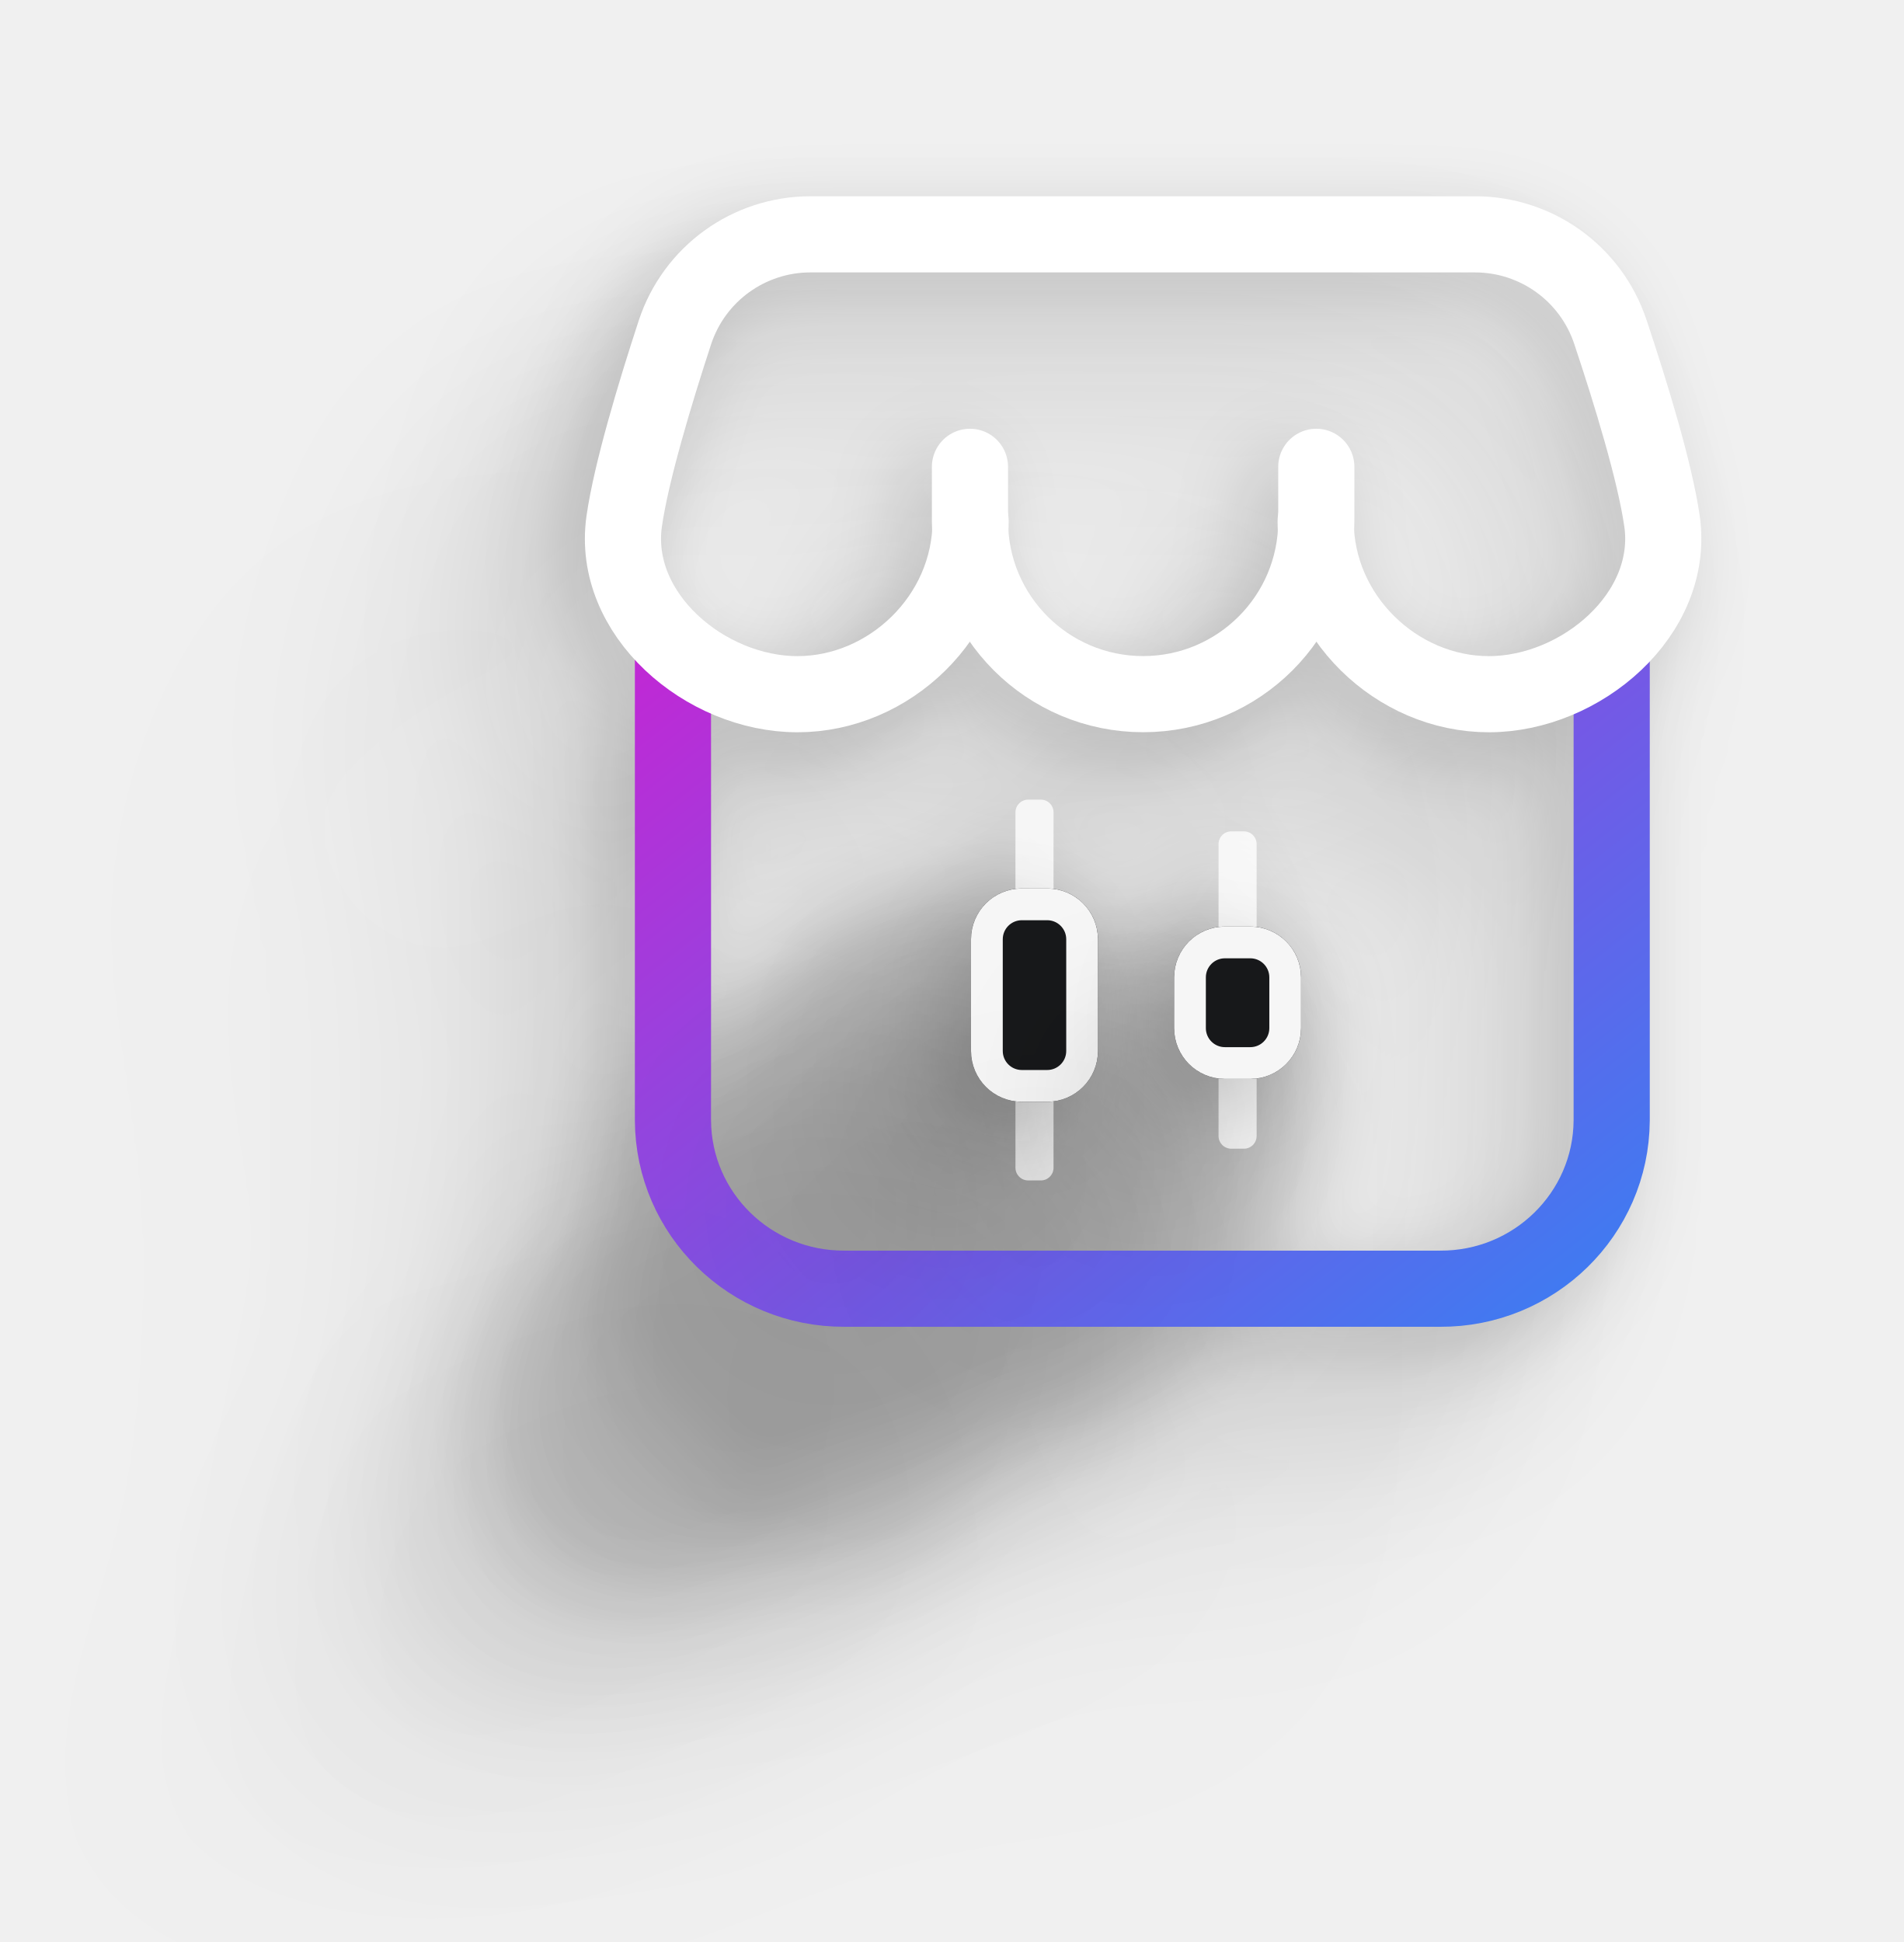
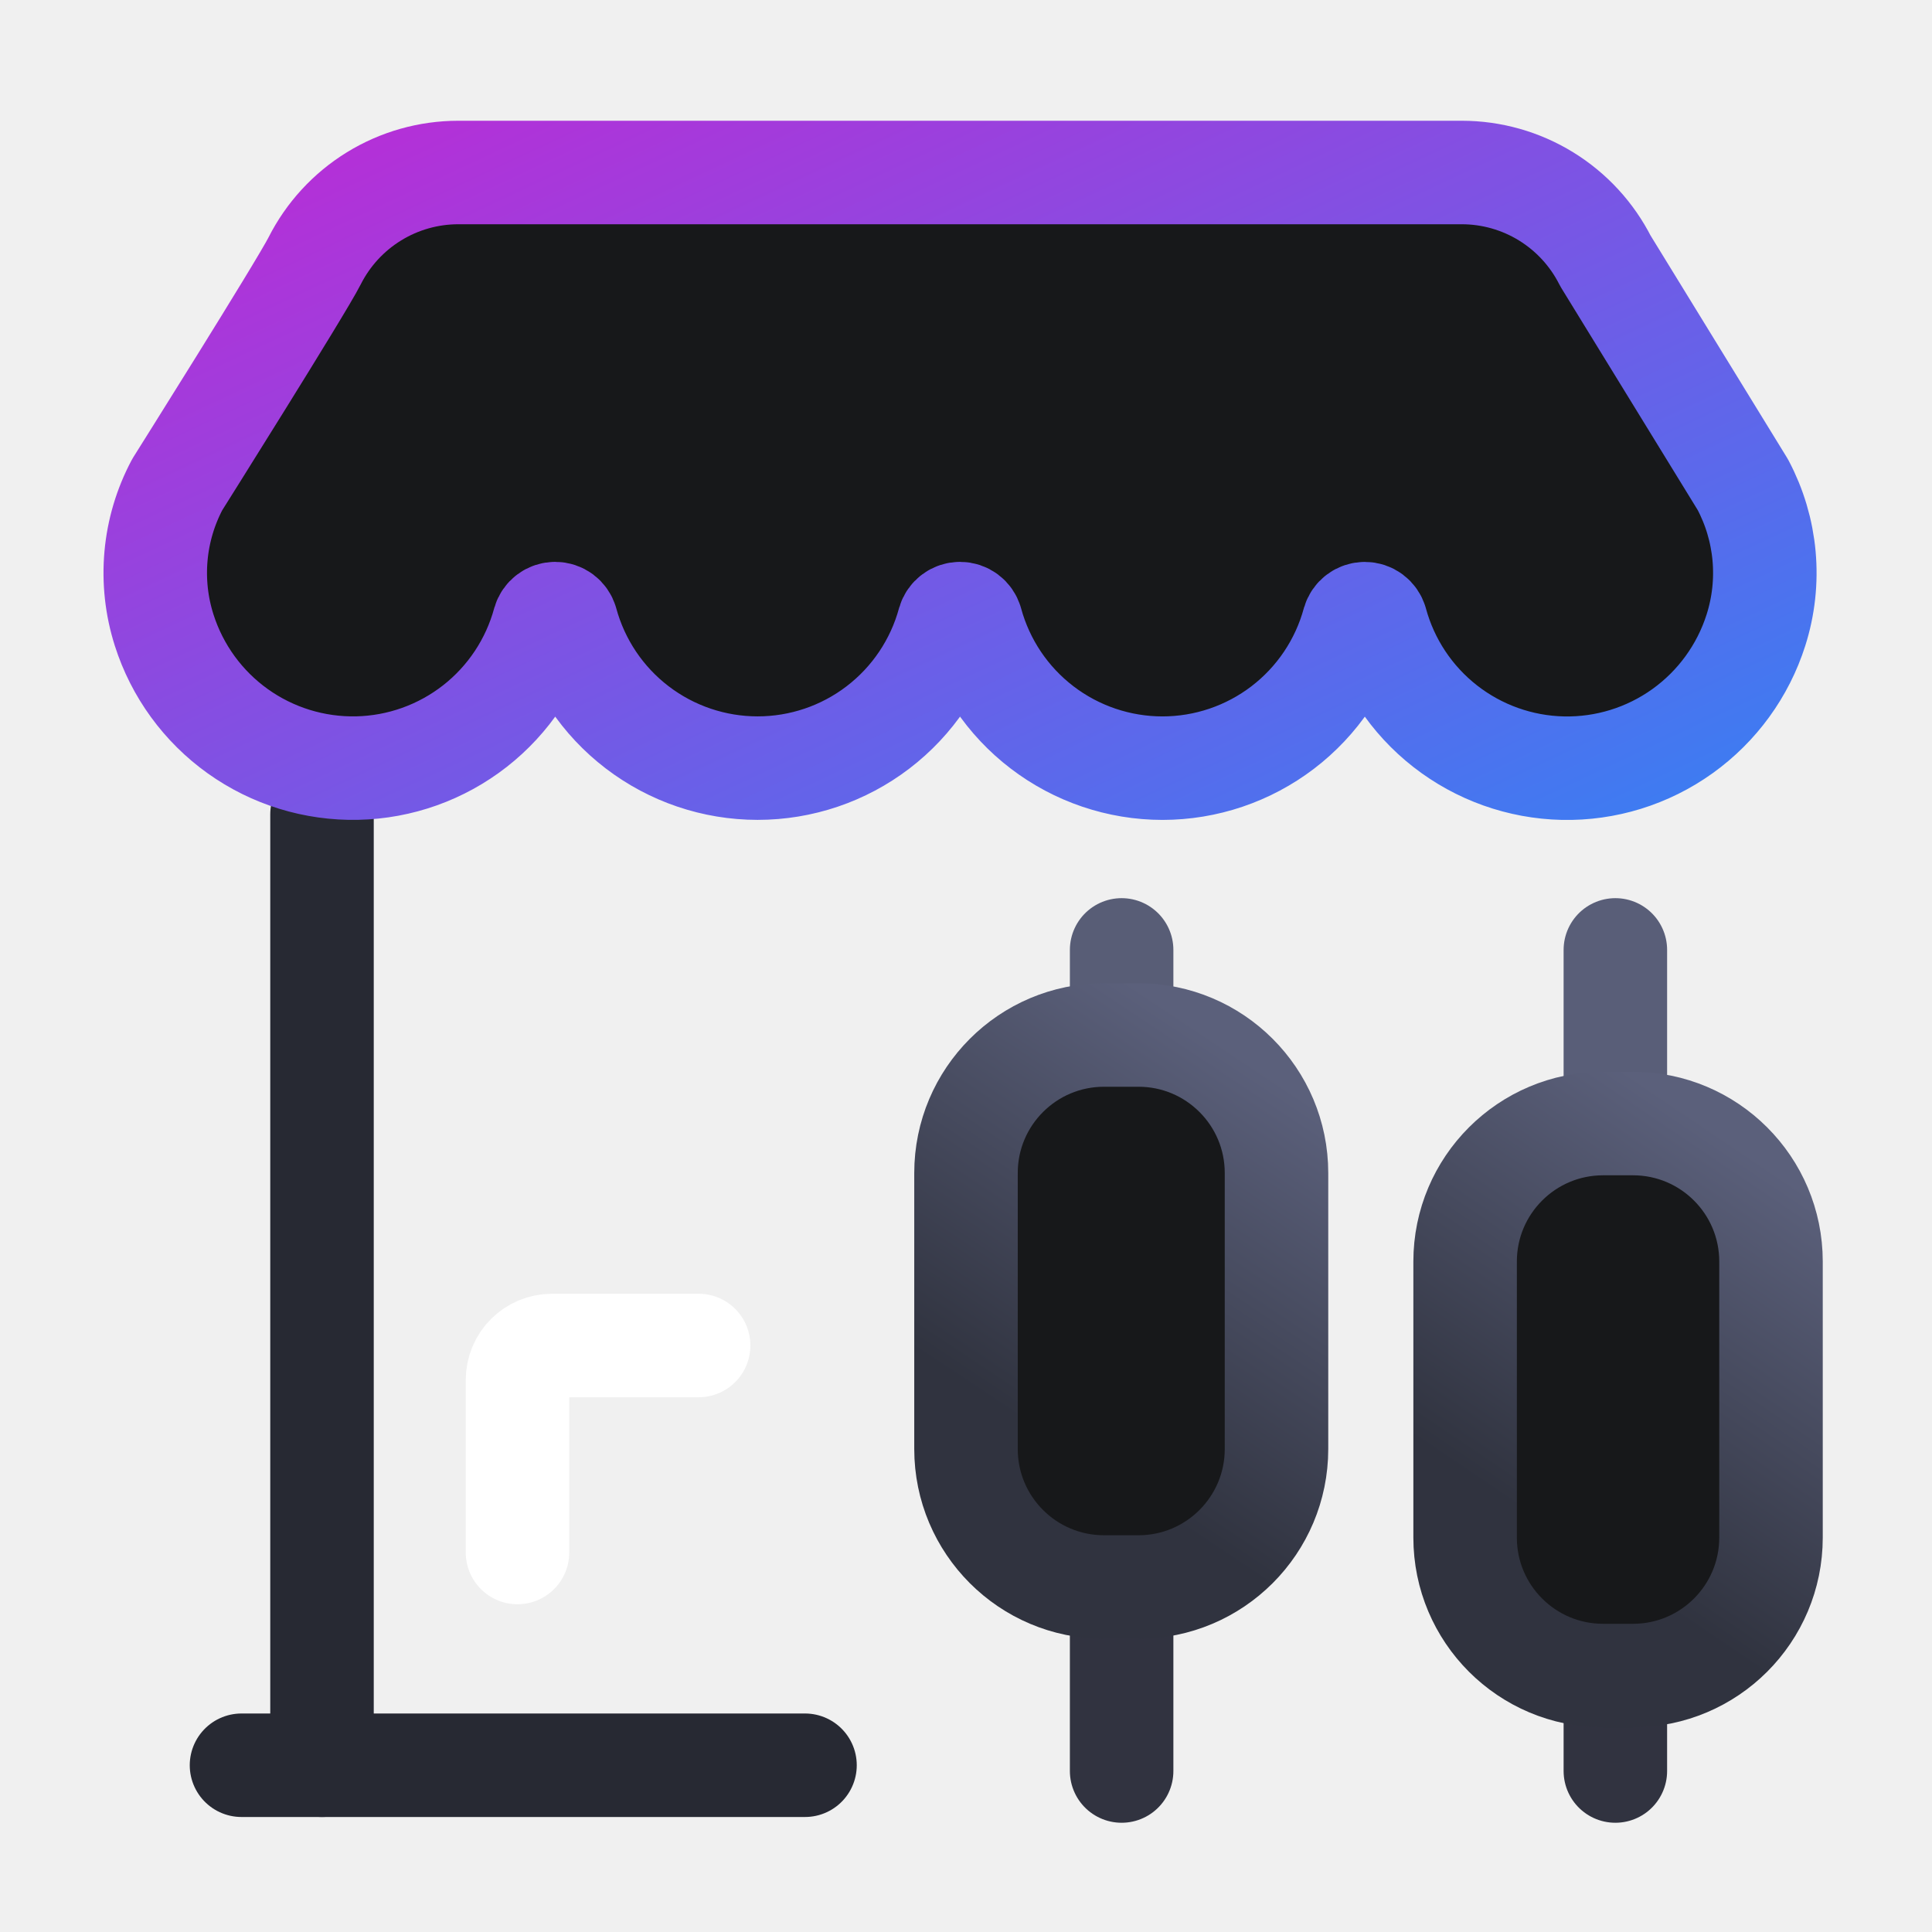
- <svg xmlns="http://www.w3.org/2000/svg" width="150" height="153" viewBox="0 0 150 153" fill="none">
-   <g filter="url(#filter0_dddd_9153_81001)">
-     <path d="M53.017 51.454V88.273C53.053 95.629 59.105 101.566 66.536 101.53H113.439C120.869 101.575 126.926 95.642 126.972 88.282V88.273V51.418" stroke="url(#paint0_linear_9153_81001)" stroke-width="6" stroke-linecap="round" stroke-linejoin="round" />
-     <path d="M76.465 41.05C76.465 48.585 70.083 54.692 62.822 54.692C55.56 54.692 48.119 48.379 49.179 41.05C49.74 37.174 51.573 31.072 53.171 26.19C54.689 21.574 58.991 18.462 63.85 18.462H116.203C121.039 18.462 125.328 21.547 126.863 26.132C128.498 31.027 130.371 37.156 130.936 41.05C131.992 48.379 124.55 54.692 117.294 54.692C110.032 54.692 103.651 48.585 103.651 41.05" stroke="white" stroke-width="6" stroke-linecap="round" stroke-linejoin="round" />
-     <path d="M76.416 36.779V41.045C76.416 48.58 82.523 54.688 90.058 54.688C97.594 54.688 103.701 48.58 103.701 41.045V36.779" stroke="white" stroke-width="6" stroke-linecap="round" stroke-linejoin="round" />
-     <rect x="80" y="63" width="3" height="30" rx="1" fill="white" fill-opacity="0.8" />
-     <g filter="url(#filter1_dddd_9153_81001)">
-       <rect x="76.5" y="70" width="10" height="16.8" rx="4" fill="#17181A" />
-       <rect x="77.75" y="71.25" width="7.5" height="14.3" rx="2.75" stroke="white" stroke-opacity="0.96" stroke-width="2.5" />
-     </g>
-     <rect x="96" y="65.5" width="3" height="25" rx="1" fill="white" fill-opacity="0.8" />
-     <g filter="url(#filter2_dddd_9153_81001)">
-       <rect x="92.5" y="73" width="10" height="12" rx="4" fill="#17181A" />
-       <rect x="93.75" y="74.25" width="7.5" height="9.5" rx="2.75" stroke="white" stroke-opacity="0.96" stroke-width="2.5" />
-     </g>
-   </g>
+ <svg xmlns="http://www.w3.org/2000/svg" width="112" height="112" viewBox="0 0 112 112" fill="none">
+   <path d="M14 102.333H46.667" stroke="#272933" stroke-width="6" stroke-linecap="round" stroke-linejoin="round" />
+   <path d="M30 90V80C30 78.895 30.895 78 32 78H40.5" stroke="white" stroke-width="6" stroke-linecap="round" />
+   <path d="M65.022 55.067V63.778" stroke="#585D76" stroke-width="6" stroke-miterlimit="10" stroke-linecap="round" />
+   <path d="M65.022 83.067V102.667" stroke="#313340" stroke-width="6" stroke-miterlimit="10" stroke-linecap="round" />
+   <path d="M93.644 89.6V102.667" stroke="#313340" stroke-width="6" stroke-miterlimit="10" stroke-linecap="round" />
+   <path d="M93.644 79.022V55.067" stroke="#595E78" stroke-width="6" stroke-miterlimit="10" stroke-linecap="round" />
+   <path d="M66 60H64C59.582 60 56 63.582 56 68V84C56 88.418 59.582 92 64 92H66C70.418 92 74 88.418 74 84V68C74 63.582 70.418 60 66 60Z" fill="#17181A" stroke="url(#paint0_linear_9414_109774)" stroke-width="6" stroke-linecap="round" stroke-linejoin="round" />
+   <path d="M94.667 65.133H92.934C88.515 65.133 84.934 68.715 84.934 73.133V89.133C84.934 93.552 88.515 97.133 92.934 97.133H94.667C99.085 97.133 102.667 93.552 102.667 89.133V73.133C102.667 68.715 99.085 65.133 94.667 65.133Z" fill="#17181A" stroke="url(#paint1_linear_9414_109774)" stroke-width="6" stroke-linecap="round" stroke-linejoin="round" />
+   <path d="M18.667 102.333L18.667 47.208" stroke="#272933" stroke-width="6" stroke-linecap="round" stroke-linejoin="round" />
+   <path d="M101.034 28.096C101.716 29.38 102.134 30.787 102.265 32.235C102.395 33.682 102.235 35.142 101.794 36.527C101.043 38.89 99.547 40.947 97.53 42.39C95.513 43.833 93.083 44.584 90.604 44.531C88.125 44.478 85.729 43.623 83.776 42.096C81.822 40.568 80.416 38.449 79.767 36.056C79.725 35.917 79.64 35.795 79.524 35.708C79.408 35.621 79.267 35.575 79.122 35.575C78.977 35.575 78.836 35.621 78.72 35.708C78.603 35.795 78.519 35.917 78.477 36.056C77.815 38.49 76.37 40.638 74.366 42.17C72.362 43.701 69.91 44.531 67.387 44.531C64.865 44.53 62.413 43.7 60.409 42.168C58.405 40.636 56.961 38.487 56.299 36.053C56.258 35.914 56.173 35.792 56.057 35.706C55.941 35.619 55.799 35.572 55.654 35.572C55.509 35.572 55.368 35.619 55.252 35.706C55.136 35.792 55.051 35.914 55.01 36.053C54.348 38.488 52.903 40.636 50.899 42.168C48.895 43.7 46.443 44.529 43.92 44.529C41.398 44.529 38.945 43.699 36.941 42.167C34.937 40.636 33.493 38.487 32.831 36.053C32.79 35.914 32.705 35.792 32.589 35.705C32.472 35.618 32.331 35.572 32.186 35.572C32.041 35.572 31.9 35.618 31.784 35.705C31.668 35.792 31.583 35.914 31.542 36.053C30.892 38.446 29.486 40.565 27.533 42.092C25.579 43.62 23.184 44.474 20.705 44.527C18.226 44.58 15.796 43.829 13.779 42.387C11.762 40.944 10.267 38.888 9.515 36.524C9.074 35.139 8.914 33.68 9.044 32.231C9.174 30.783 9.593 29.376 10.275 28.092C10.275 28.092 17.461 16.666 18.239 15.125C19.018 13.584 20.209 12.289 21.68 11.384C23.151 10.479 24.843 10 26.57 10H84.737C86.464 10 88.157 10.479 89.627 11.384C91.098 12.289 92.289 13.584 93.068 15.125L101.034 28.096Z" fill="#17181A" stroke="url(#paint2_linear_9414_109774)" stroke-width="6" stroke-linecap="round" stroke-linejoin="round" />
  <defs>
-     <filter id="filter0_dddd_9153_81001" x="-16" y="-4" width="170" height="172" filterUnits="userSpaceOnUse" color-interpolation-filters="sRGB">
-       <feFlood flood-opacity="0" result="BackgroundImageFix" />
-       <feColorMatrix in="SourceAlpha" type="matrix" values="0 0 0 0 0 0 0 0 0 0 0 0 0 0 0 0 0 0 127 0" result="hardAlpha" />
-       <feOffset dx="-2" dy="2" />
-       <feGaussianBlur stdDeviation="3" />
-       <feColorMatrix type="matrix" values="0 0 0 0 0 0 0 0 0 0 0 0 0 0 0 0 0 0 0.16 0" />
-       <feBlend mode="normal" in2="BackgroundImageFix" result="effect1_dropShadow_9153_81001" />
-       <feColorMatrix in="SourceAlpha" type="matrix" values="0 0 0 0 0 0 0 0 0 0 0 0 0 0 0 0 0 0 127 0" result="hardAlpha" />
-       <feOffset dx="-7" dy="8" />
-       <feGaussianBlur stdDeviation="5.5" />
-       <feColorMatrix type="matrix" values="0 0 0 0 0 0 0 0 0 0 0 0 0 0 0 0 0 0 0.14 0" />
-       <feBlend mode="normal" in2="effect1_dropShadow_9153_81001" result="effect2_dropShadow_9153_81001" />
-       <feColorMatrix in="SourceAlpha" type="matrix" values="0 0 0 0 0 0 0 0 0 0 0 0 0 0 0 0 0 0 127 0" result="hardAlpha" />
-       <feOffset dx="-16" dy="17" />
-       <feGaussianBlur stdDeviation="7" />
-       <feColorMatrix type="matrix" values="0 0 0 0 0 0 0 0 0 0 0 0 0 0 0 0 0 0 0.08 0" />
-       <feBlend mode="normal" in2="effect2_dropShadow_9153_81001" result="effect3_dropShadow_9153_81001" />
-       <feColorMatrix in="SourceAlpha" type="matrix" values="0 0 0 0 0 0 0 0 0 0 0 0 0 0 0 0 0 0 127 0" result="hardAlpha" />
-       <feOffset dx="-29" dy="31" />
-       <feGaussianBlur stdDeviation="8.5" />
-       <feColorMatrix type="matrix" values="0 0 0 0 0 0 0 0 0 0 0 0 0 0 0 0 0 0 0.02 0" />
-       <feBlend mode="normal" in2="effect3_dropShadow_9153_81001" result="effect4_dropShadow_9153_81001" />
-       <feBlend mode="normal" in="SourceGraphic" in2="effect4_dropShadow_9153_81001" result="shape" />
-     </filter>
-     <filter id="filter1_dddd_9153_81001" x="30.5" y="66" width="60" height="68.8" filterUnits="userSpaceOnUse" color-interpolation-filters="sRGB">
-       <feFlood flood-opacity="0" result="BackgroundImageFix" />
-       <feColorMatrix in="SourceAlpha" type="matrix" values="0 0 0 0 0 0 0 0 0 0 0 0 0 0 0 0 0 0 127 0" result="hardAlpha" />
-       <feOffset dx="-2" dy="2" />
-       <feGaussianBlur stdDeviation="3" />
-       <feColorMatrix type="matrix" values="0 0 0 0 0 0 0 0 0 0 0 0 0 0 0 0 0 0 0.16 0" />
-       <feBlend mode="normal" in2="BackgroundImageFix" result="effect1_dropShadow_9153_81001" />
-       <feColorMatrix in="SourceAlpha" type="matrix" values="0 0 0 0 0 0 0 0 0 0 0 0 0 0 0 0 0 0 127 0" result="hardAlpha" />
-       <feOffset dx="-7" dy="8" />
-       <feGaussianBlur stdDeviation="5.5" />
-       <feColorMatrix type="matrix" values="0 0 0 0 0 0 0 0 0 0 0 0 0 0 0 0 0 0 0.14 0" />
-       <feBlend mode="normal" in2="effect1_dropShadow_9153_81001" result="effect2_dropShadow_9153_81001" />
-       <feColorMatrix in="SourceAlpha" type="matrix" values="0 0 0 0 0 0 0 0 0 0 0 0 0 0 0 0 0 0 127 0" result="hardAlpha" />
-       <feOffset dx="-16" dy="17" />
-       <feGaussianBlur stdDeviation="7" />
-       <feColorMatrix type="matrix" values="0 0 0 0 0 0 0 0 0 0 0 0 0 0 0 0 0 0 0.08 0" />
-       <feBlend mode="normal" in2="effect2_dropShadow_9153_81001" result="effect3_dropShadow_9153_81001" />
-       <feColorMatrix in="SourceAlpha" type="matrix" values="0 0 0 0 0 0 0 0 0 0 0 0 0 0 0 0 0 0 127 0" result="hardAlpha" />
-       <feOffset dx="-29" dy="31" />
-       <feGaussianBlur stdDeviation="8.5" />
-       <feColorMatrix type="matrix" values="0 0 0 0 0 0 0 0 0 0 0 0 0 0 0 0 0 0 0.02 0" />
-       <feBlend mode="normal" in2="effect3_dropShadow_9153_81001" result="effect4_dropShadow_9153_81001" />
-       <feBlend mode="normal" in="SourceGraphic" in2="effect4_dropShadow_9153_81001" result="shape" />
-     </filter>
-     <filter id="filter2_dddd_9153_81001" x="46.5" y="69" width="60" height="64" filterUnits="userSpaceOnUse" color-interpolation-filters="sRGB">
-       <feFlood flood-opacity="0" result="BackgroundImageFix" />
-       <feColorMatrix in="SourceAlpha" type="matrix" values="0 0 0 0 0 0 0 0 0 0 0 0 0 0 0 0 0 0 127 0" result="hardAlpha" />
-       <feOffset dx="-2" dy="2" />
-       <feGaussianBlur stdDeviation="3" />
-       <feColorMatrix type="matrix" values="0 0 0 0 0 0 0 0 0 0 0 0 0 0 0 0 0 0 0.16 0" />
-       <feBlend mode="normal" in2="BackgroundImageFix" result="effect1_dropShadow_9153_81001" />
-       <feColorMatrix in="SourceAlpha" type="matrix" values="0 0 0 0 0 0 0 0 0 0 0 0 0 0 0 0 0 0 127 0" result="hardAlpha" />
-       <feOffset dx="-7" dy="8" />
-       <feGaussianBlur stdDeviation="5.5" />
-       <feColorMatrix type="matrix" values="0 0 0 0 0 0 0 0 0 0 0 0 0 0 0 0 0 0 0.14 0" />
-       <feBlend mode="normal" in2="effect1_dropShadow_9153_81001" result="effect2_dropShadow_9153_81001" />
-       <feColorMatrix in="SourceAlpha" type="matrix" values="0 0 0 0 0 0 0 0 0 0 0 0 0 0 0 0 0 0 127 0" result="hardAlpha" />
-       <feOffset dx="-16" dy="17" />
-       <feGaussianBlur stdDeviation="7" />
-       <feColorMatrix type="matrix" values="0 0 0 0 0 0 0 0 0 0 0 0 0 0 0 0 0 0 0.08 0" />
-       <feBlend mode="normal" in2="effect2_dropShadow_9153_81001" result="effect3_dropShadow_9153_81001" />
-       <feColorMatrix in="SourceAlpha" type="matrix" values="0 0 0 0 0 0 0 0 0 0 0 0 0 0 0 0 0 0 127 0" result="hardAlpha" />
-       <feOffset dx="-29" dy="31" />
-       <feGaussianBlur stdDeviation="8.5" />
-       <feColorMatrix type="matrix" values="0 0 0 0 0 0 0 0 0 0 0 0 0 0 0 0 0 0 0.02 0" />
-       <feBlend mode="normal" in2="effect3_dropShadow_9153_81001" result="effect4_dropShadow_9153_81001" />
-       <feBlend mode="normal" in="SourceGraphic" in2="effect4_dropShadow_9153_81001" result="shape" />
-     </filter>
-     <linearGradient id="paint0_linear_9153_81001" x1="8.644" y1="31.898" x2="113.373" y2="163.888" gradientUnits="userSpaceOnUse">
+     <linearGradient id="paint0_linear_9414_109774" x1="68.325" y1="58.8" x2="54.639" y2="79.368" gradientUnits="userSpaceOnUse">
+       <stop stop-color="#5B607B" />
+       <stop offset="1" stop-color="#30333F" />
+     </linearGradient>
+     <linearGradient id="paint1_linear_9414_109774" x1="97.076" y1="63.933" x2="83.312" y2="84.312" gradientUnits="userSpaceOnUse">
+       <stop stop-color="#5B607B" />
+       <stop offset="1" stop-color="#30333F" />
+     </linearGradient>
+     <linearGradient id="paint2_linear_9414_109774" x1="-46.985" y1="-7.343" x2="14.577" y2="124.055" gradientUnits="userSpaceOnUse">
      <stop stop-color="#FF00C7" />
      <stop offset="1" stop-color="#00A3FF" />
    </linearGradient>
  </defs>
</svg>
